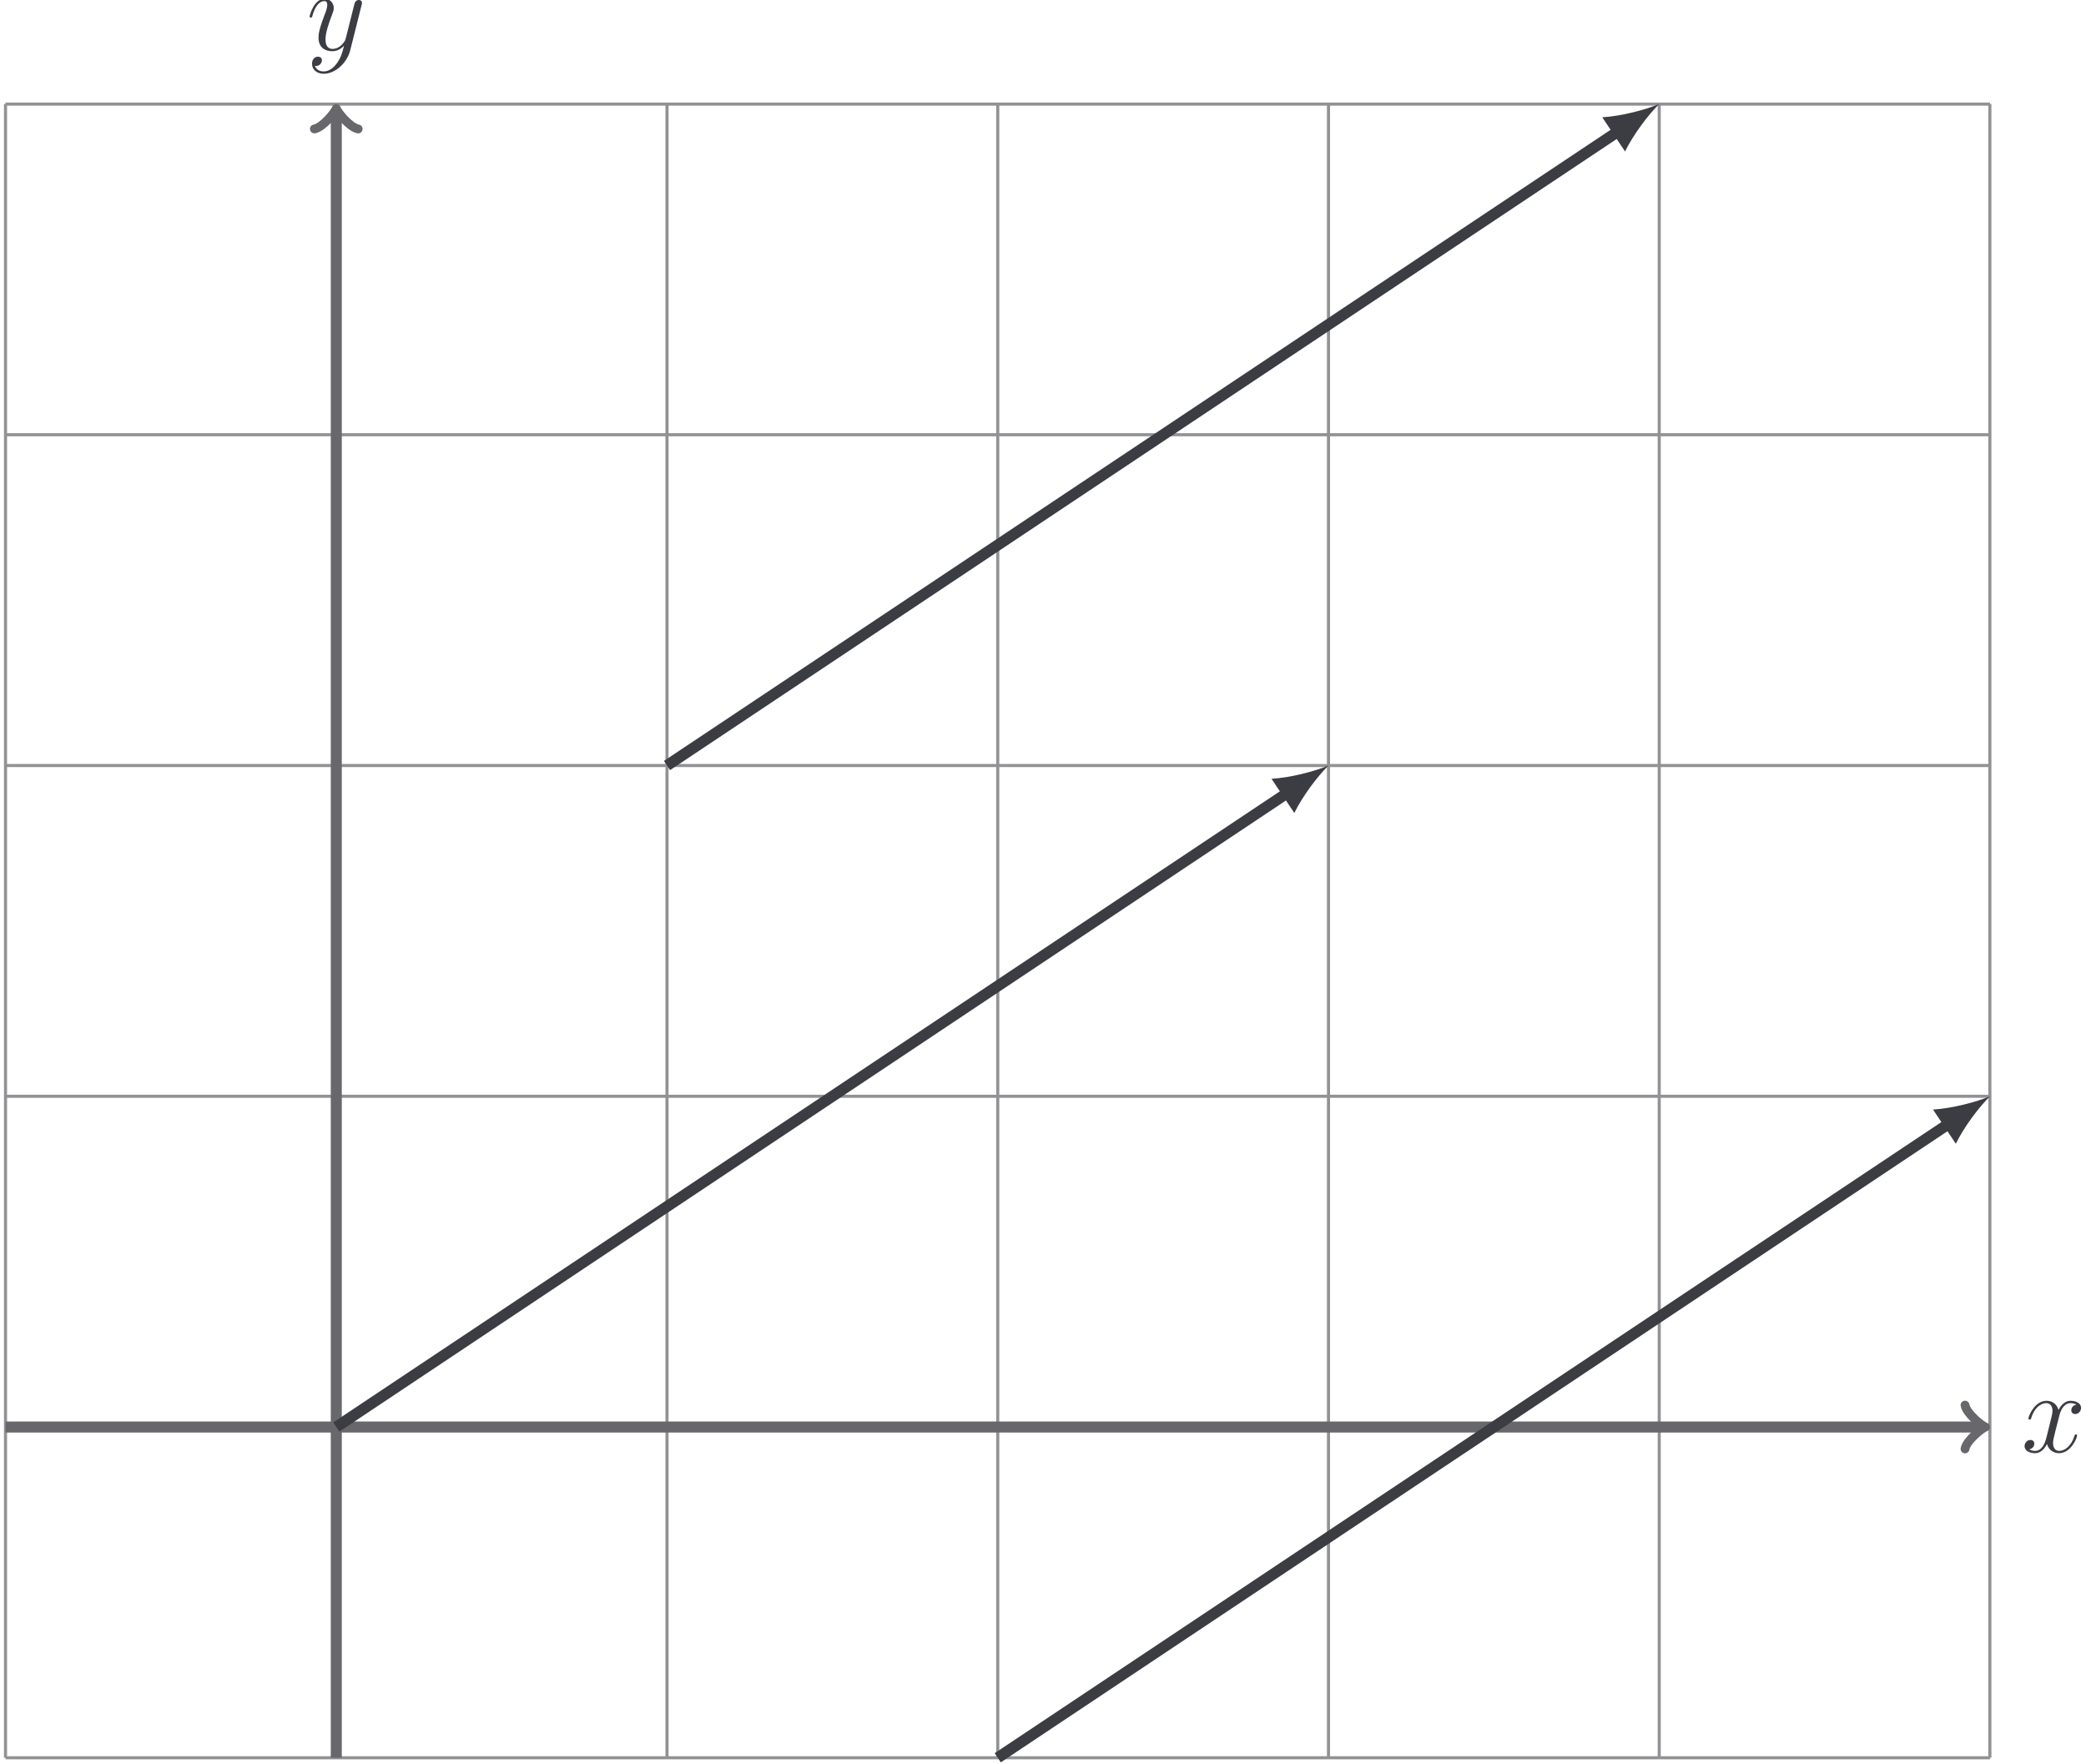
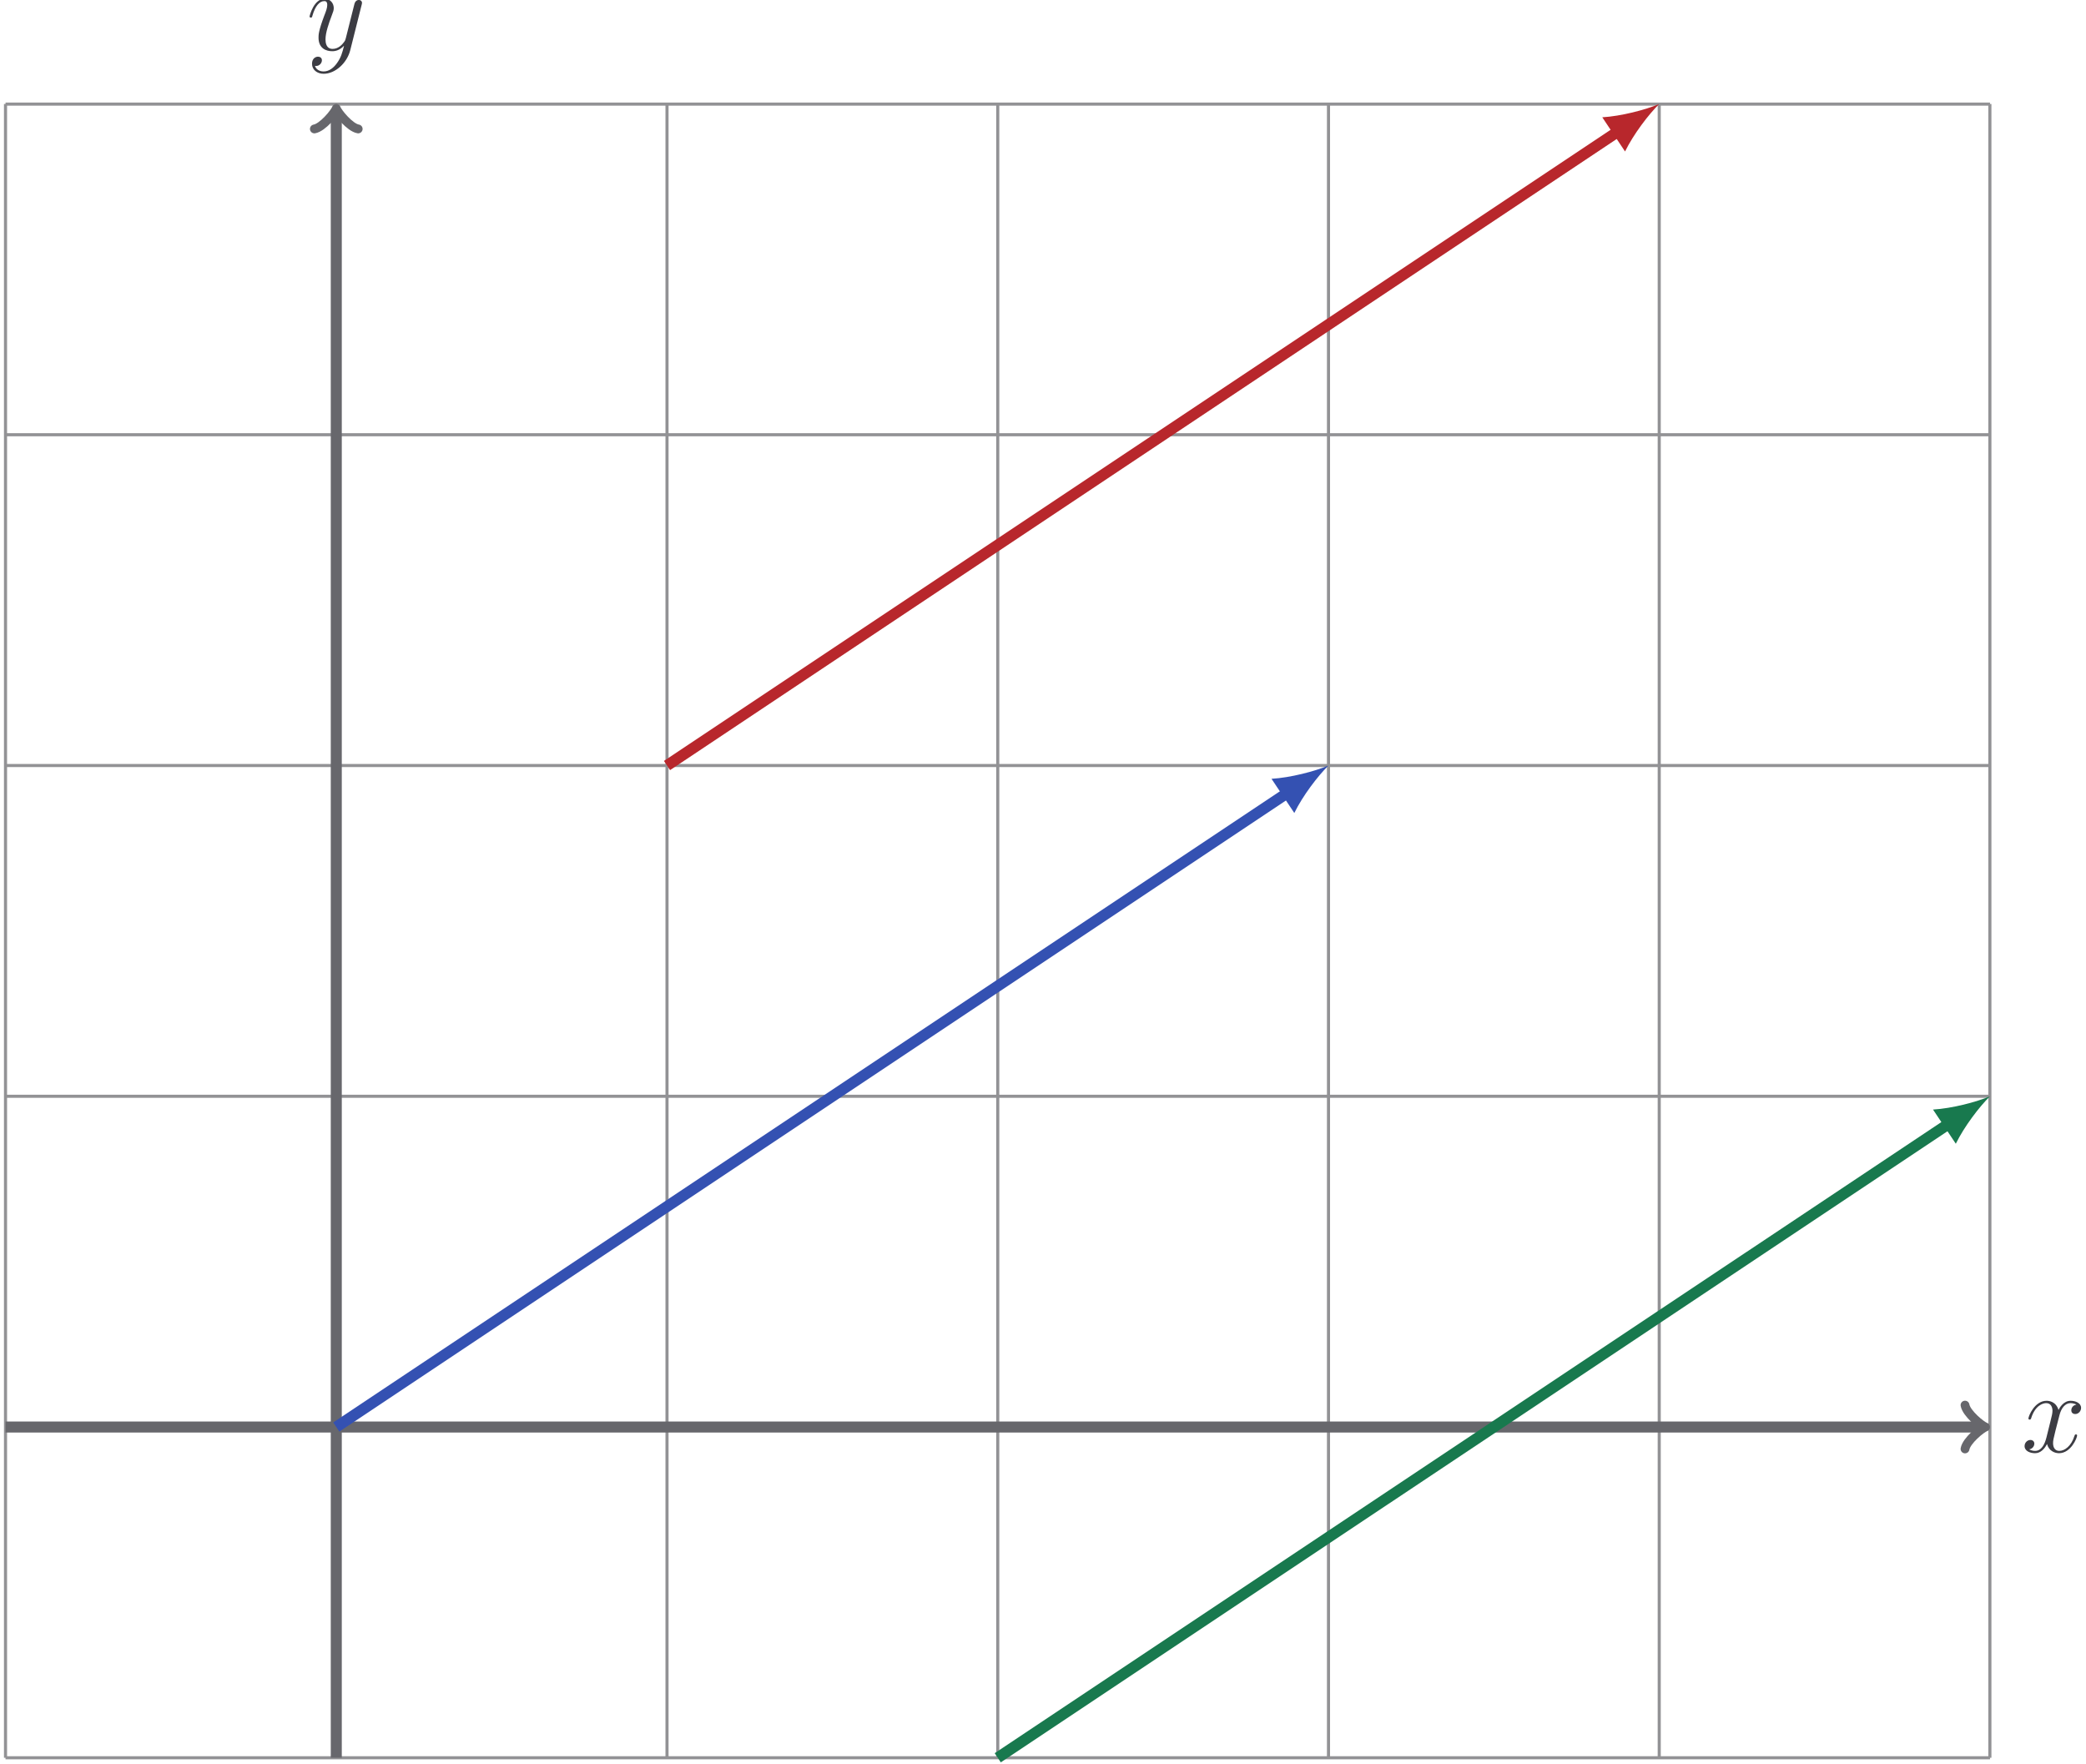
<svg xmlns="http://www.w3.org/2000/svg" xmlns:xlink="http://www.w3.org/1999/xlink" version="1.1" width="268.176pt" height="226.679pt" viewBox="-67.021 -63.7 268.176 226.679">
  <defs>
    <path id="g0-120" d="M7.173-2.137C7.173-2.212 7.113-2.271 7.024-2.271C6.889-2.271 6.874-2.197 6.829-2.077C6.426-.762 5.559-.149 4.887-.149C4.364-.149 4.08-.538 4.08-1.151C4.08-1.479 4.139-1.719 4.379-2.705L4.902-4.737C5.126-5.634 5.634-6.291 6.321-6.291C6.321-6.291 6.77-6.291 7.083-6.097C6.605-6.007 6.426-5.649 6.426-5.365C6.426-5.006 6.71-4.887 6.919-4.887C7.367-4.887 7.681-5.275 7.681-5.679C7.681-6.306 6.964-6.59 6.336-6.59C5.425-6.59 4.917-5.694 4.782-5.41C4.438-6.531 3.512-6.59 3.243-6.59C1.719-6.59 .912-4.633 .912-4.304C.912-4.244 .971-4.169 1.076-4.169C1.196-4.169 1.225-4.259 1.255-4.319C1.763-5.978 2.765-6.291 3.198-6.291C3.87-6.291 4.005-5.664 4.005-5.305C4.005-4.976 3.915-4.633 3.736-3.915L3.228-1.868C3.004-.971 2.57-.149 1.778-.149C1.704-.149 1.33-.149 1.016-.344C1.554-.448 1.674-.897 1.674-1.076C1.674-1.375 1.45-1.554 1.166-1.554C.807-1.554 .418-1.24 .418-.762C.418-.134 1.121 .149 1.763 .149C2.481 .149 2.989-.418 3.303-1.031C3.542-.149 4.289 .149 4.842 .149C6.366 .149 7.173-1.808 7.173-2.137Z" />
    <path id="g0-121" d="M7.098-5.813C7.113-5.888 7.143-5.978 7.143-6.067C7.143-6.291 6.964-6.441 6.74-6.441C6.605-6.441 6.291-6.381 6.172-5.933L5.066-1.539C4.991-1.27 4.991-1.24 4.872-1.076C4.573-.658 4.08-.149 3.362-.149C2.526-.149 2.451-.971 2.451-1.375C2.451-2.227 2.854-3.377 3.258-4.453C3.422-4.887 3.512-5.096 3.512-5.395C3.512-6.022 3.064-6.59 2.331-6.59C.956-6.59 .403-4.423 .403-4.304C.403-4.244 .463-4.169 .568-4.169C.702-4.169 .717-4.229 .777-4.438C1.136-5.694 1.704-6.291 2.286-6.291C2.421-6.291 2.675-6.291 2.675-5.798C2.675-5.41 2.511-4.976 2.286-4.408C1.554-2.451 1.554-1.958 1.554-1.599C1.554-.179 2.57 .149 3.318 .149C3.751 .149 4.289 .015 4.812-.538L4.827-.523C4.603 .359 4.453 .941 3.93 1.674C3.527 2.242 2.944 2.75 2.212 2.75C2.032 2.75 1.315 2.72 1.091 2.032C1.136 2.047 1.24 2.047 1.24 2.047C1.689 2.047 1.988 1.659 1.988 1.315S1.704 .852 1.479 .852C1.24 .852 .717 1.031 .717 1.763C.717 2.526 1.36 3.049 2.212 3.049C3.706 3.049 5.215 1.674 5.634 .015L7.098-5.813Z" />
  </defs>
  <g id="page1">
    <path d="M-66.312 162.269H188.813M-66.312 119.75H188.813M-66.312 77.231H188.813M-66.312 34.711H188.813M-66.312-7.813H188.813M-66.312-50.316H188.813M-66.312 162.269V-50.332M-23.789 162.269V-50.332M18.73 162.269V-50.332M61.25 162.269V-50.332M103.77 162.269V-50.332M146.289 162.269V-50.332M188.797 162.269V-50.332" stroke="#929295" fill="none" stroke-width=".399" />
    <path d="M-66.312 119.75H187.715" stroke="#67676c" fill="none" stroke-width="1.417" stroke-miterlimit="10" />
    <path d="M185.602 116.934C185.778 117.988 187.715 119.574 188.243 119.75C187.715 119.926 185.778 121.512 185.602 122.566" stroke="#67676c" fill="none" stroke-width="1.134" stroke-miterlimit="10" stroke-linecap="round" stroke-linejoin="round" />
    <g fill="#3c3c43" transform="matrix(1 0 0 1 216.6304 3.217)">
      <use x="-23.79" y="119.75" xlink:href="#g0-120" />
    </g>
    <path d="M-23.789 162.269V-49.234" stroke="#67676c" fill="none" stroke-width="1.417" stroke-miterlimit="10" />
    <path d="M-26.605-47.125C-25.551-47.301-23.965-49.234-23.789-49.766C-23.613-49.234-22.031-47.301-20.973-47.125" stroke="#67676c" fill="none" stroke-width="1.134" stroke-miterlimit="10" stroke-linecap="round" stroke-linejoin="round" />
    <g fill="#3c3c43" transform="matrix(1 0 0 1 -3.8354 -177.0158)">
      <use x="-23.79" y="119.75" xlink:href="#g0-121" />
    </g>
-     <path d="M-23.789 119.75L98.496 38.227" stroke="#3c3c43" fill="none" stroke-width="1.417" stroke-miterlimit="10" />
-     <path d="M103.77 34.711C102.012 35.457 98.887 36.273 96.445 36.418L99.375 40.813C100.449 38.617 102.402 36.043 103.77 34.711" fill="#3c3c43" />
-     <path d="M18.73 34.711L141.02-46.816" stroke="#3c3c43" fill="none" stroke-width="1.417" stroke-miterlimit="10" />
-     <path d="M146.289-50.332C144.532-49.582 141.411-48.77 138.969-48.621L141.895-44.227C142.969-46.426 144.922-48.996 146.289-50.332" fill="#3c3c43" />
-     <path d="M61.25 162.269L183.539 80.746" stroke="#3c3c43" fill="none" stroke-width="1.417" stroke-miterlimit="10" />
-     <path d="M188.813 77.23C187.055 77.977 183.93 78.793 181.488 78.938L184.418 83.332C185.492 81.137 187.445 78.563 188.813 77.23" fill="#3c3c43" />
+     <path d="M-23.789 119.75L98.496 38.227" stroke="#3451b2" fill="none" stroke-width="1.417" stroke-miterlimit="10" />
+     <path d="M103.77 34.711C102.012 35.457 98.887 36.273 96.445 36.418L99.375 40.813C100.449 38.617 102.402 36.043 103.77 34.711" fill="#3451b2" />
+     <path d="M18.73 34.711L141.02-46.816" stroke="#b8272c" fill="none" stroke-width="1.417" stroke-miterlimit="10" />
+     <path d="M146.289-50.332C144.532-49.582 141.411-48.77 138.969-48.621L141.895-44.227C142.969-46.426 144.922-48.996 146.289-50.332" fill="#b8272c" />
+     <path d="M61.25 162.269L183.539 80.746" stroke="#18794e" fill="none" stroke-width="1.417" stroke-miterlimit="10" />
+     <path d="M188.813 77.23C187.055 77.977 183.93 78.793 181.488 78.938L184.418 83.332C185.492 81.137 187.445 78.563 188.813 77.23" fill="#18794e" />
  </g>
</svg>
